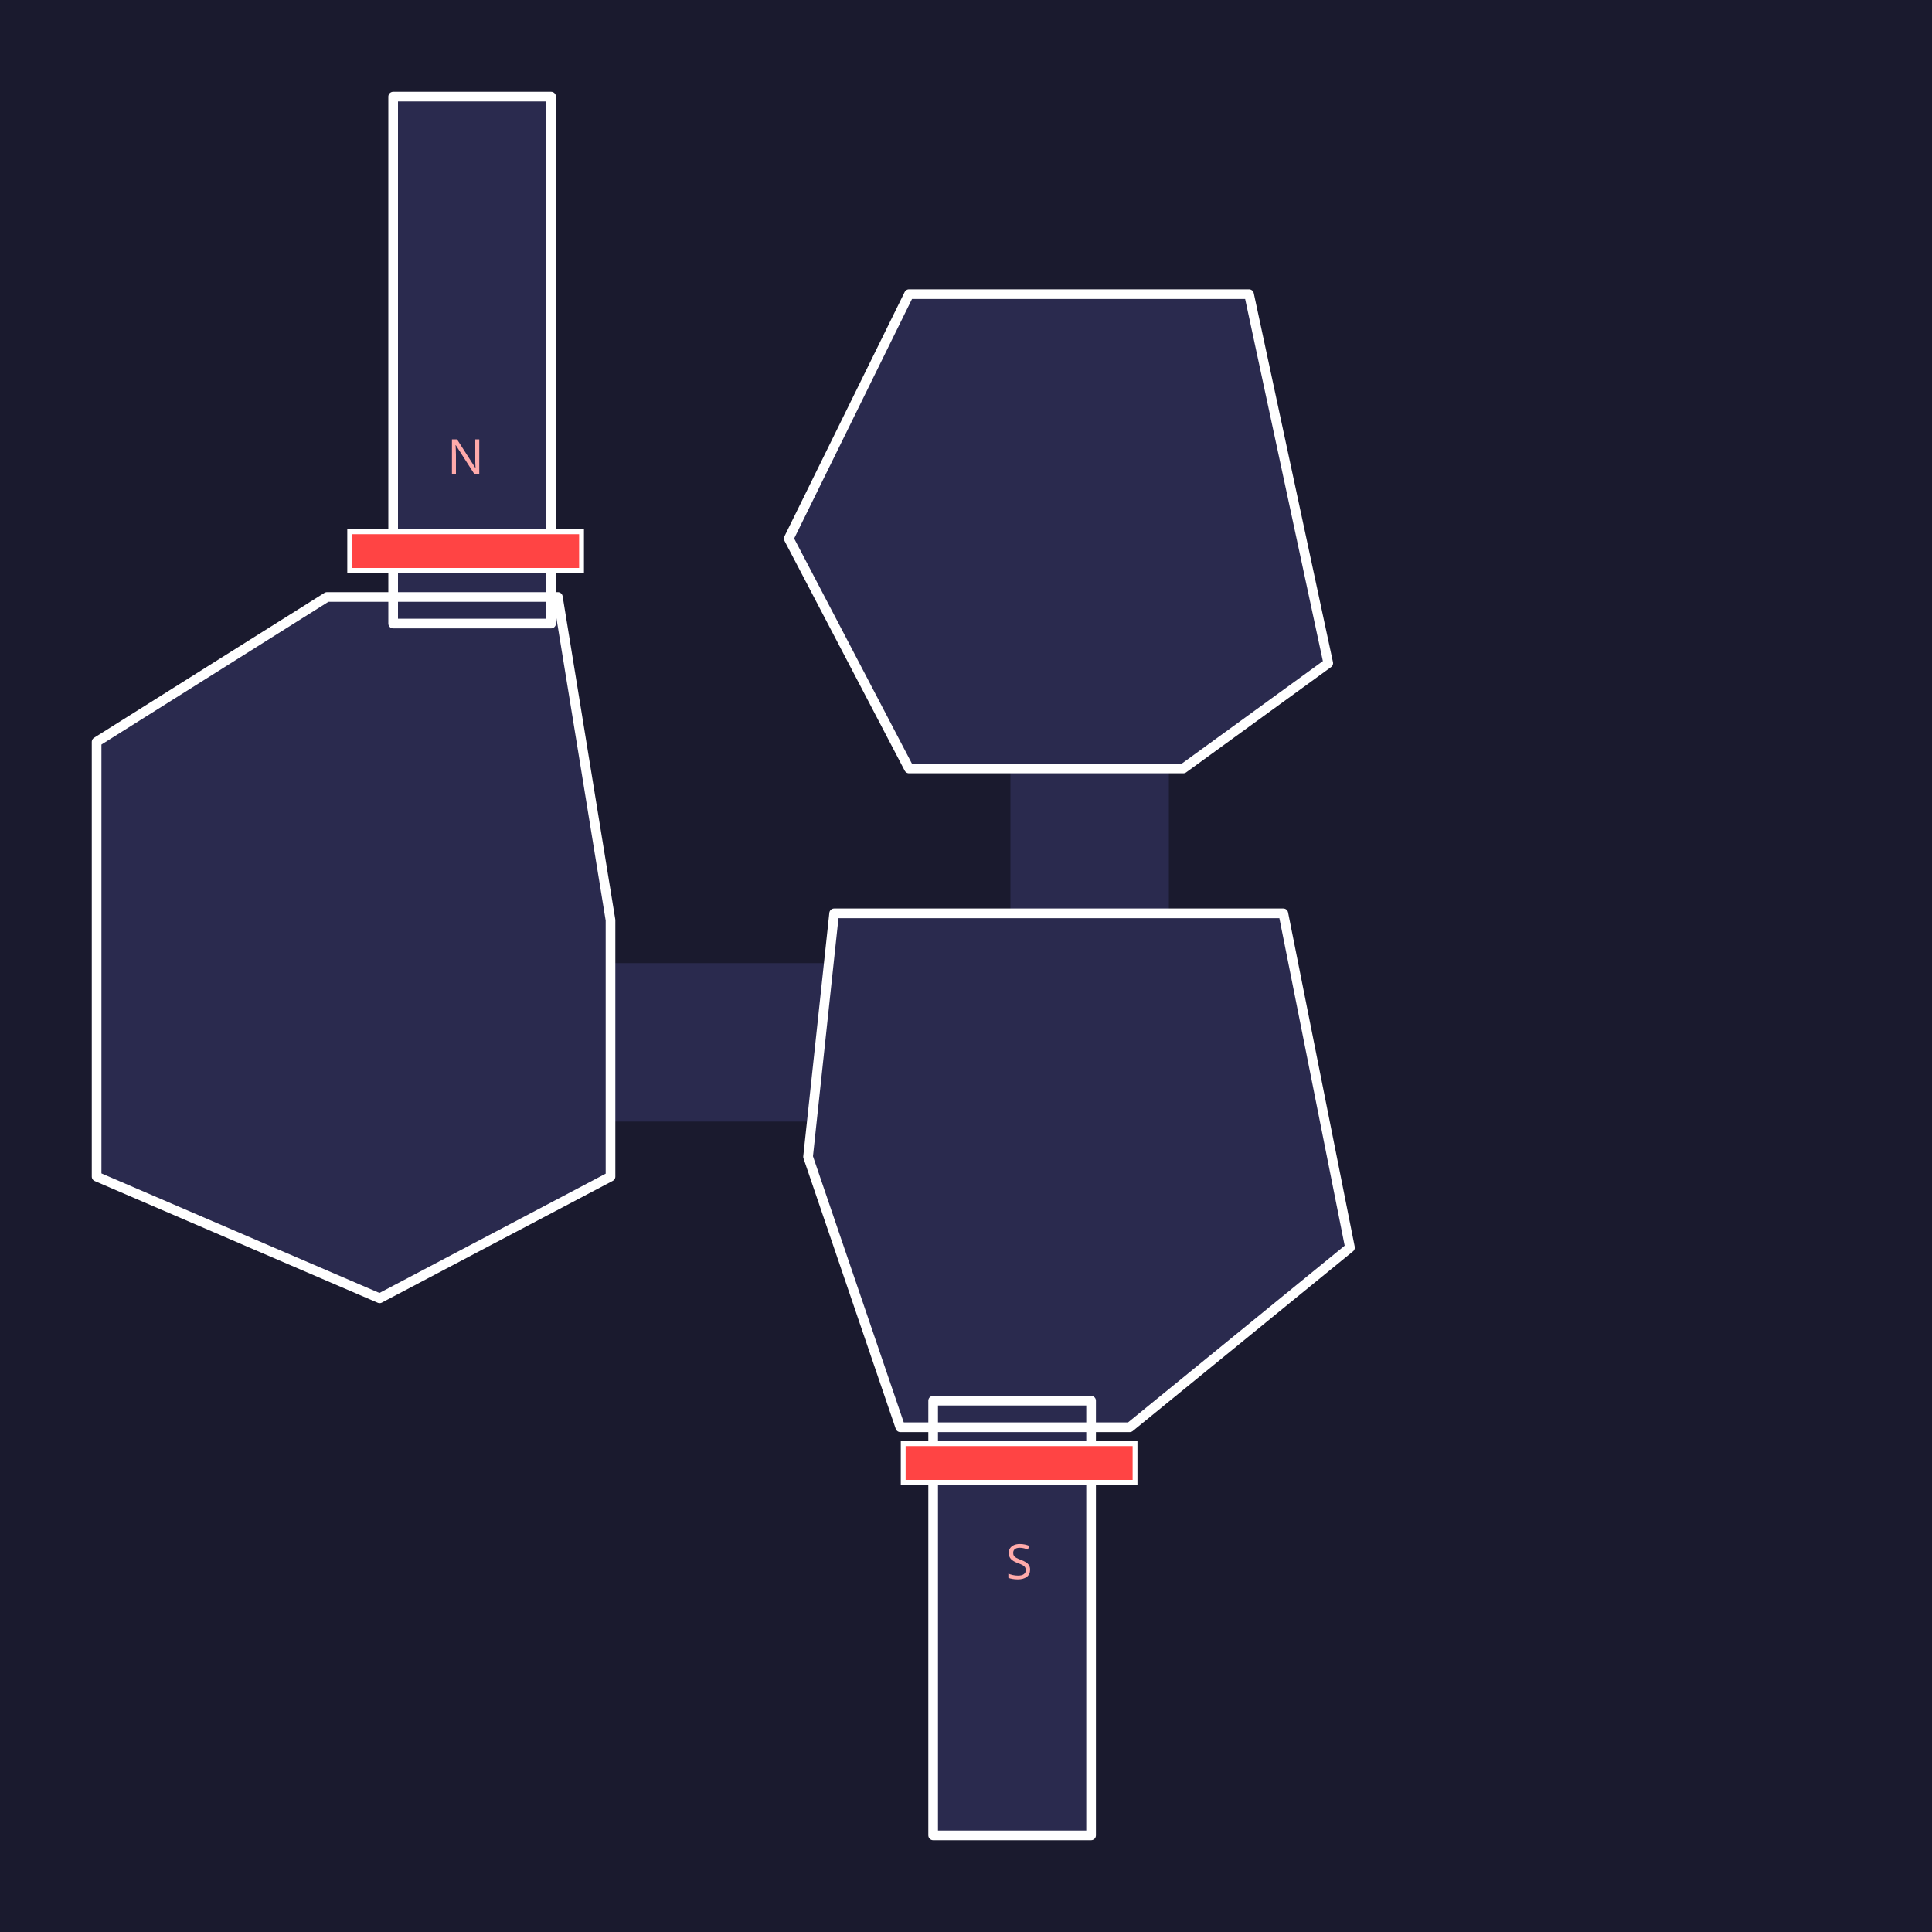
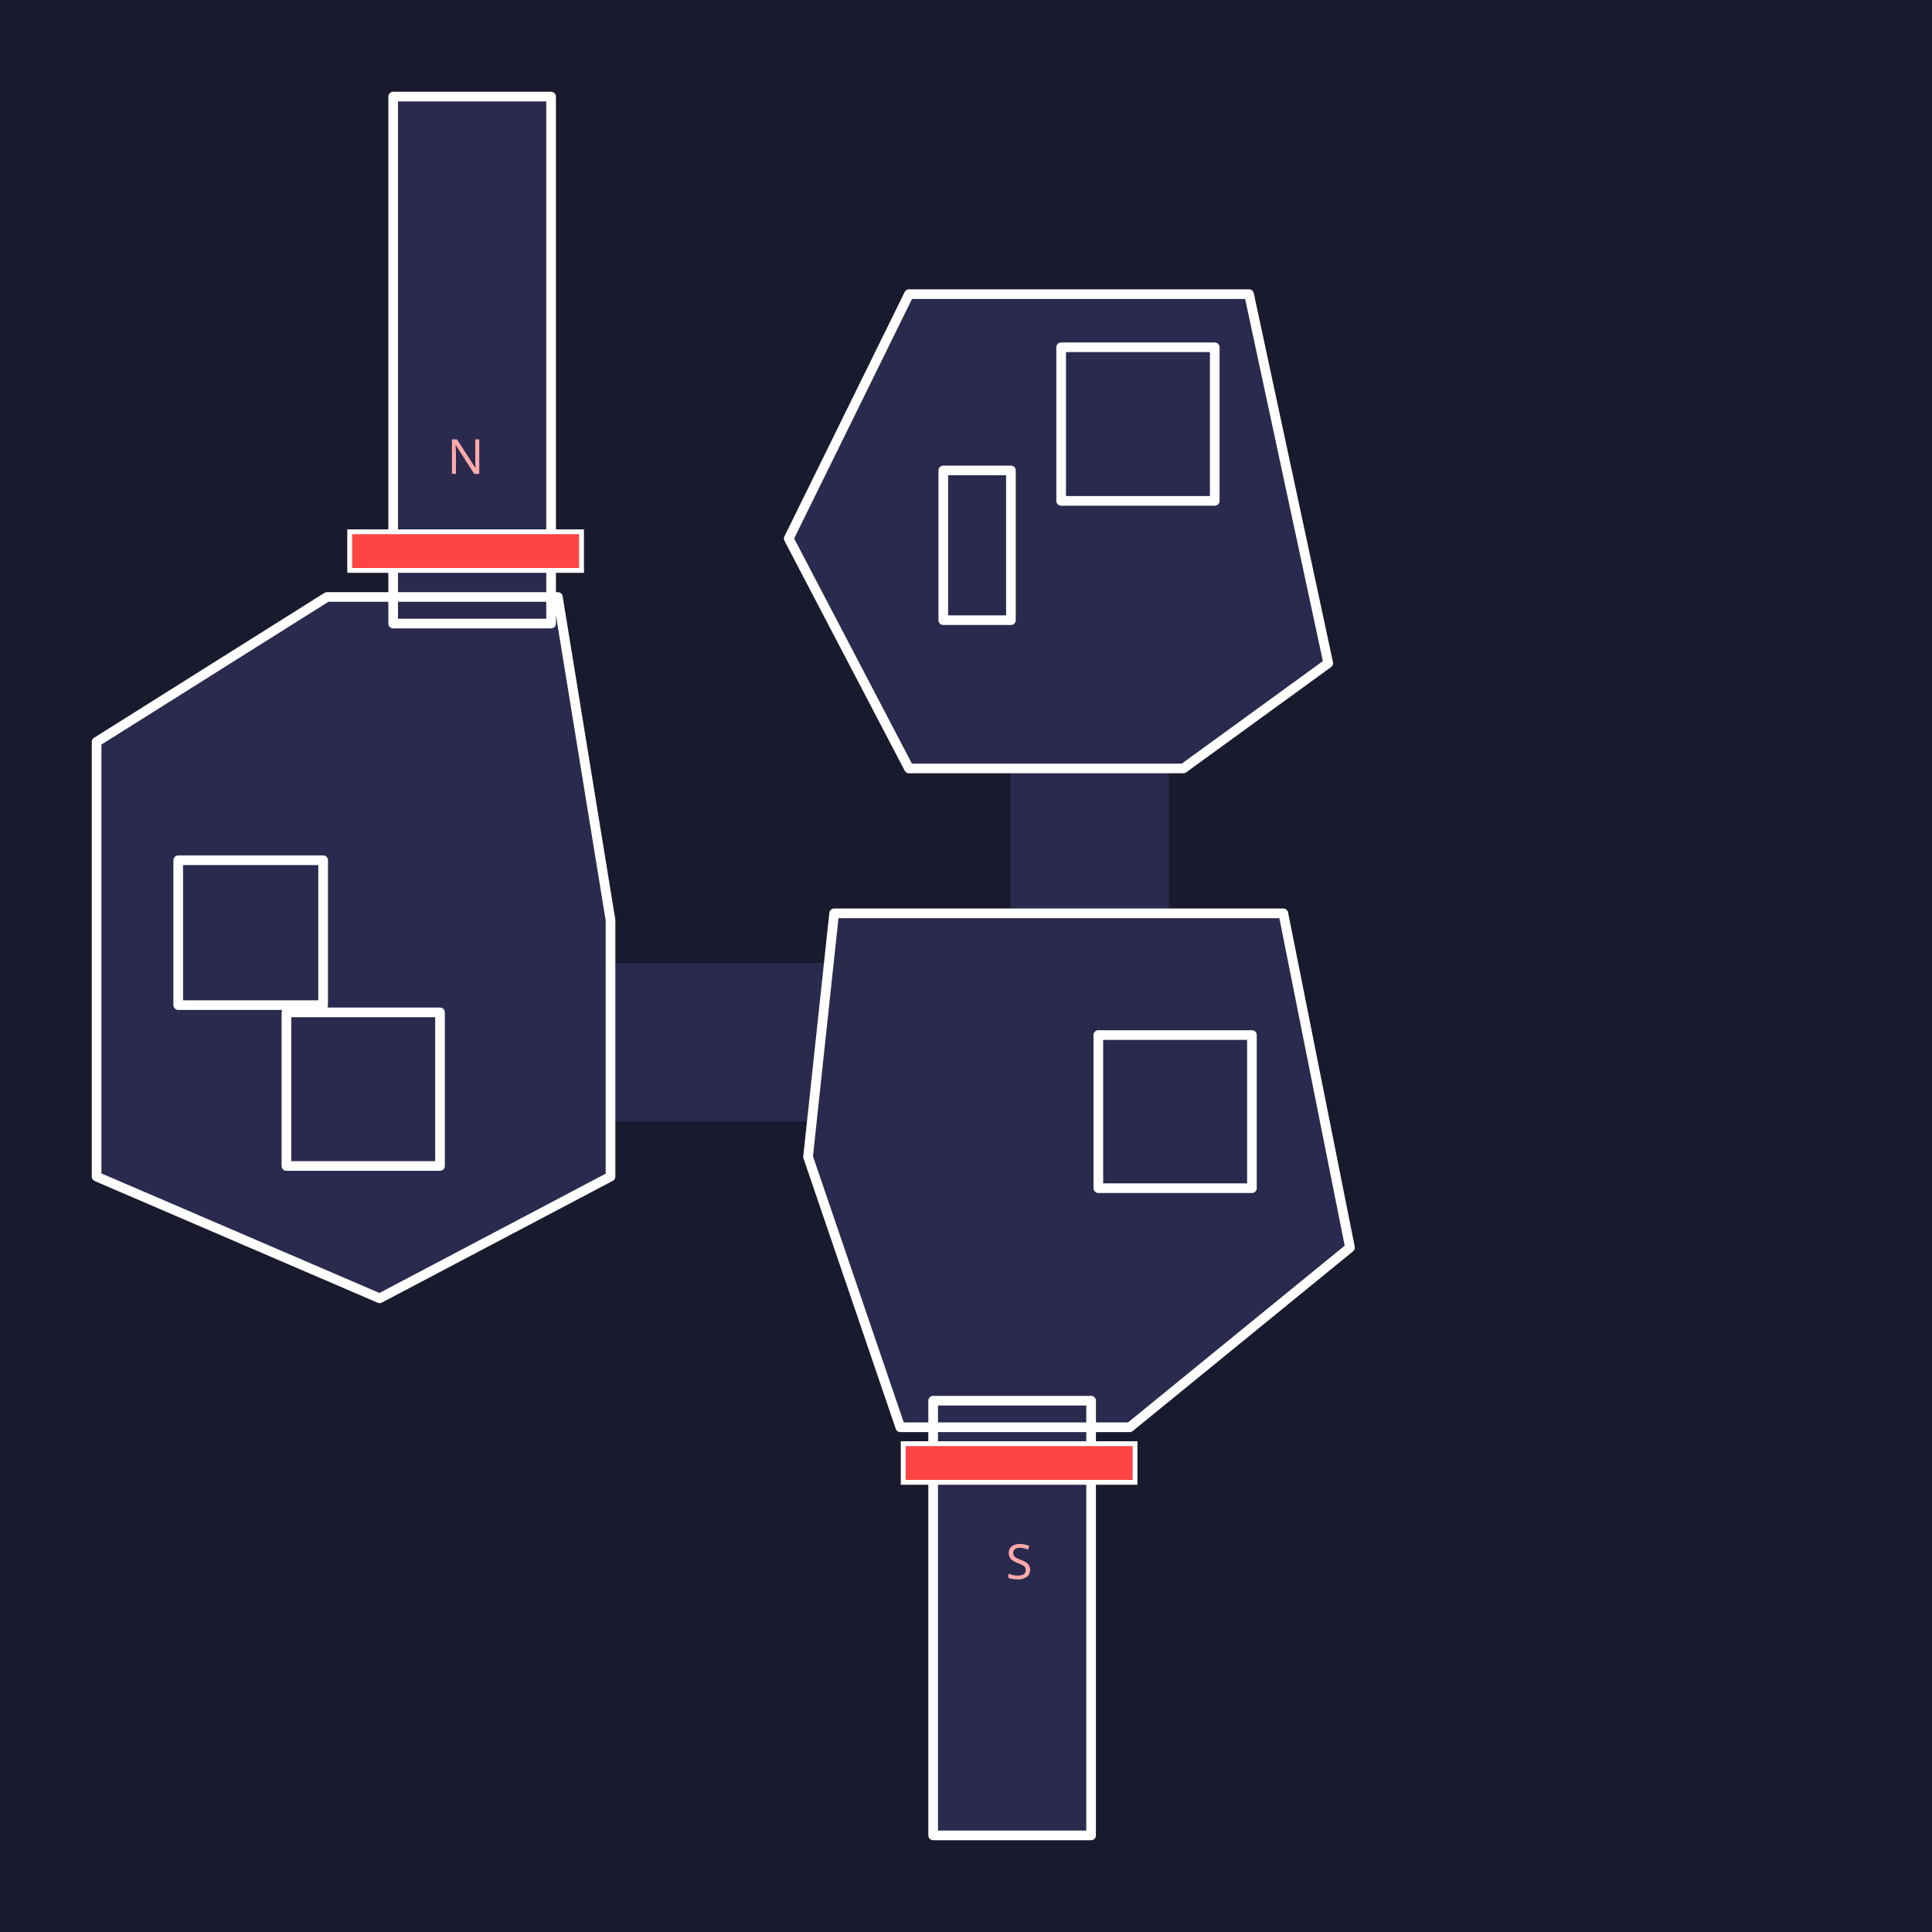
<svg xmlns="http://www.w3.org/2000/svg" viewBox="0 0 400 400" data-rotation="0" data-scale="5.454545" data-offset-x="144.09" data-offset-y="189.09" data-center-x="200.0" data-center-y="200.0">
  <rect width="400" height="400" fill="#1a1a2e" />
-   <path d="M 123.6,199.4 L 123.6,232.2 L 172.7,232.2 Z M 123.6,199.4 L 172.7,232.2 L 172.7,199.4 Z M 123.6,199.4 L 123.6,232.2 L 172.7,232.2 Z M 123.6,199.4 L 172.7,232.2 L 172.7,199.4 Z M 209.2,193.6 L 242.0,193.6 L 242.0,144.5 Z M 209.2,193.6 L 242.0,144.5 L 209.2,144.5 Z M 209.2,193.6 L 242.0,193.6 L 242.0,144.5 Z M 209.2,193.6 L 242.0,144.5 L 209.2,144.5 Z M 225.9,290.0 L 193.2,290.0 L 193.2,332.3 Z M 225.9,290.0 L 193.2,332.3 L 225.9,332.3 Z M 225.9,332.3 L 193.2,332.3 L 193.2,380.0 Z M 225.9,332.3 L 193.2,380.0 L 225.9,380.0 Z M 81.4,129.1 L 114.1,129.1 L 114.1,96.4 Z M 81.4,129.1 L 114.1,96.4 L 81.4,96.4 Z M 81.4,96.4 L 114.1,96.4 L 114.1,20.0 Z M 81.4,96.4 L 114.1,20.0 L 81.4,20.0 Z M 172.7,199.4 L 172.7,232.2 L 179.5,232.2 Z M 172.7,199.4 L 179.5,232.2 L 179.5,199.4 Z M 172.7,199.4 L 172.7,232.2 L 179.5,232.2 Z M 172.7,199.4 L 179.5,232.2 L 179.5,199.4 Z M 123.6,232.2 L 123.6,199.4 L 116.8,199.4 Z M 123.6,232.2 L 116.8,199.4 L 116.8,232.2 Z M 123.6,232.2 L 123.6,199.4 L 116.8,199.4 Z M 123.6,232.2 L 116.8,199.4 L 116.8,232.2 Z M 209.2,144.5 L 242.0,144.5 L 242.0,137.7 Z M 209.2,144.5 L 242.0,137.7 L 209.2,137.7 Z M 209.2,144.5 L 242.0,144.5 L 242.0,137.7 Z M 209.2,144.5 L 242.0,137.7 L 209.2,137.7 Z M 242.0,193.6 L 209.2,193.6 L 209.2,200.4 Z M 242.0,193.6 L 209.2,200.4 L 242.0,200.4 Z M 242.0,193.6 L 209.2,193.6 L 209.2,200.4 Z M 242.0,193.6 L 209.2,200.4 L 242.0,200.4 Z M 252.3,205.0 L 263.0,252.9 L 265.7,189.1 Z M 263.0,252.9 L 279.5,258.3 L 265.7,189.1 Z M 110.4,190.5 L 126.4,190.5 L 115.5,123.6 Z M 110.4,190.5 L 115.5,123.6 L 102.3,139.2 Z M 20.0,243.6 L 35.9,233.2 L 35.9,163.3 Z M 20.0,243.6 L 35.9,163.3 L 20.0,153.6 Z M 115.5,123.6 L 67.7,123.6 L 70.7,139.6 Z M 115.5,123.6 L 70.7,139.6 L 102.3,139.2 Z M 20.0,243.6 L 78.6,268.8 L 78.6,249.2 Z M 20.0,243.6 L 78.6,249.2 L 35.9,233.2 Z M 258.6,60.9 L 245.4,76.8 L 257.0,129.4 Z M 258.6,60.9 L 257.0,129.4 L 275.0,137.3 Z M 188.2,60.9 L 163.3,111.5 L 181.1,111.4 Z M 188.2,60.9 L 181.1,111.4 L 198.2,76.8 Z M 188.2,60.9 L 198.2,76.8 L 245.4,76.8 Z M 188.2,60.9 L 245.4,76.8 L 258.6,60.9 Z M 238.0,143.2 L 245.0,159.1 L 275.0,137.3 Z M 238.0,143.2 L 275.0,137.3 L 257.0,129.4 Z M 233.9,295.5 L 279.5,258.3 L 263.0,252.9 Z M 233.9,295.5 L 263.0,252.9 L 230.8,279.5 Z M 183.2,239.5 L 167.3,239.5 L 186.4,295.5 Z M 183.2,239.5 L 186.4,295.5 L 197.7,279.5 Z M 172.7,189.1 L 186.3,205.0 L 252.3,205.0 Z M 172.7,189.1 L 252.3,205.0 L 265.7,189.1 Z M 233.9,295.5 L 230.8,279.5 L 197.7,279.5 Z M 233.9,295.5 L 197.7,279.5 L 186.4,295.5 Z M 188.2,159.1 L 198.2,143.2 L 181.1,111.4 Z M 188.2,159.1 L 181.1,111.4 L 163.3,111.5 Z M 126.4,243.6 L 110.4,233.2 L 78.6,249.2 Z M 126.4,243.6 L 78.6,249.2 L 78.6,268.8 Z M 20.0,153.6 L 35.9,163.3 L 70.7,139.6 Z M 20.0,153.6 L 70.7,139.6 L 67.7,123.6 Z M 188.2,159.1 L 245.0,159.1 L 238.0,143.2 Z M 188.2,159.1 L 238.0,143.2 L 198.2,143.2 Z M 172.7,189.1 L 167.3,239.5 L 183.2,239.5 Z M 172.7,189.1 L 183.2,239.5 L 186.3,205.0 Z M 126.4,243.6 L 126.4,190.5 L 110.4,190.5 Z M 126.4,243.6 L 110.4,190.5 L 110.4,233.2 Z M 110.4,190.5 L 102.3,139.2 L 78.6,190.3 Z M 102.3,139.2 L 70.7,139.6 L 78.6,190.3 Z M 78.6,190.3 L 70.7,139.6 L 35.9,163.3 Z M 35.9,163.3 L 35.9,233.2 L 78.6,190.3 Z M 35.9,233.2 L 78.6,249.2 L 78.6,190.3 Z M 78.6,190.3 L 78.6,249.2 L 110.4,233.2 Z M 198.2,76.8 L 221.8,111.4 L 245.4,76.8 Z M 221.8,111.4 L 257.0,129.4 L 245.4,76.8 Z M 257.0,129.4 L 221.8,111.4 L 238.0,143.2 Z M 221.8,111.4 L 198.2,143.2 L 238.0,143.2 Z M 263.0,252.9 L 252.3,205.0 L 219.6,241.3 Z M 252.3,205.0 L 186.3,205.0 L 219.6,241.3 Z M 219.6,241.3 L 186.3,205.0 L 183.2,239.5 Z M 183.2,239.5 L 197.7,279.5 L 219.6,241.3 Z M 197.7,279.5 L 230.8,279.5 L 219.6,241.3 Z M 219.6,241.3 L 230.8,279.5 L 263.0,252.9 Z M 198.2,76.8 L 181.1,111.4 L 198.2,143.2 Z M 198.2,76.8 L 198.2,143.2 L 221.8,111.4 Z M 78.6,190.3 L 110.4,233.2 L 110.4,190.5 Z" fill="#2a2a4e" stroke="none" />
-   <path d="M 225.9,290.0 L 193.2,290.0 M 193.2,290.0 L 193.2,332.3 M 225.9,332.3 L 225.9,290.0 M 193.2,332.3 L 193.2,380.0 M 193.2,380.0 L 225.9,380.0 M 225.9,380.0 L 225.9,332.3 M 81.4,129.1 L 114.1,129.1 M 114.1,129.1 L 114.1,96.4 M 81.4,96.4 L 81.4,129.1 M 114.1,96.4 L 114.1,20.0 M 114.1,20.0 L 81.4,20.0 M 81.4,20.0 L 81.4,96.4 M 279.5,258.3 L 265.7,189.1 M 126.4,190.5 L 115.5,123.6 M 20.0,153.6 L 20.0,243.6 M 115.5,123.6 L 67.7,123.6 M 20.0,243.6 L 78.6,268.8 M 275.0,137.3 L 258.6,60.9 M 188.2,60.9 L 163.3,111.5 M 258.6,60.9 L 188.2,60.9 M 245.0,159.1 L 275.0,137.3 M 233.9,295.5 L 279.5,258.3 M 167.3,239.5 L 186.4,295.5 M 265.7,189.1 L 172.7,189.1 M 186.4,295.5 L 233.9,295.5 M 163.3,111.5 L 188.2,159.1 M 78.6,268.8 L 126.4,243.6 M 67.7,123.6 L 20.0,153.6 M 188.2,159.1 L 245.0,159.1 M 172.7,189.1 L 167.3,239.5 M 126.4,243.6 L 126.4,190.5" fill="none" stroke="white" stroke-width="2" stroke-linecap="round" />
+   <path d="M 123.6,199.4 L 123.6,232.2 L 172.7,232.2 Z M 123.6,199.4 L 172.7,232.2 L 172.7,199.4 Z M 123.6,199.4 L 123.6,232.2 L 172.7,232.2 Z M 123.6,199.4 L 172.7,232.2 L 172.7,199.4 Z M 209.2,193.6 L 242.0,193.6 L 242.0,144.5 Z M 209.2,193.6 L 242.0,144.5 L 209.2,144.5 Z M 209.2,193.6 L 242.0,193.6 L 242.0,144.5 Z M 209.2,193.6 L 242.0,144.5 L 209.2,144.5 Z M 259.2,214.3 L 227.4,214.3 L 259.2,246.0 Z M 227.4,214.3 L 227.4,246.0 L 259.2,246.0 Z M 66.9,208.1 L 66.9,178.1 L 36.9,178.1 Z M 66.9,208.1 L 36.9,178.1 L 36.9,208.1 Z M 91.1,241.4 L 91.1,209.6 L 59.3,209.6 Z M 91.1,241.4 L 59.3,209.6 L 59.3,241.4 Z M 251.5,103.7 L 251.5,71.9 L 219.7,71.9 Z M 251.5,103.7 L 219.7,71.9 L 219.7,103.7 Z M 209.3,128.4 L 209.3,97.4 L 195.3,97.4 Z M 209.3,128.4 L 195.3,97.4 L 195.3,128.4 Z M 225.9,290.0 L 193.2,290.0 L 193.2,332.3 Z M 225.9,290.0 L 193.2,332.3 L 225.9,332.3 Z M 225.9,332.3 L 193.2,332.3 L 193.2,380.0 Z M 225.9,332.3 L 193.2,380.0 L 225.9,380.0 Z M 81.4,129.1 L 114.1,129.1 L 114.1,96.4 Z M 81.4,129.1 L 114.1,96.4 L 81.4,96.4 Z M 81.4,96.4 L 114.1,96.4 L 114.1,20.0 Z M 81.4,96.4 L 114.1,20.0 L 81.4,20.0 Z M 172.7,199.4 L 172.7,232.2 L 179.5,232.2 Z M 172.7,199.4 L 179.5,232.2 L 179.5,199.4 Z M 172.7,199.4 L 172.7,232.2 L 179.5,232.2 Z M 172.7,199.4 L 179.5,232.2 L 179.5,199.4 Z M 123.6,232.2 L 123.6,199.4 L 116.8,199.4 Z M 123.6,232.2 L 116.8,199.4 L 116.8,232.2 Z M 123.6,232.2 L 123.6,199.4 L 116.8,199.4 Z M 123.6,232.2 L 116.8,199.4 L 116.8,232.2 Z M 209.2,144.5 L 242.0,144.5 L 242.0,137.7 Z M 209.2,144.5 L 242.0,137.7 L 209.2,137.7 Z M 209.2,144.5 L 242.0,144.5 L 242.0,137.7 Z M 209.2,144.5 L 242.0,137.7 L 209.2,137.7 Z M 242.0,193.6 L 209.2,193.6 L 209.2,200.4 Z M 242.0,193.6 L 209.2,200.4 L 242.0,200.4 Z M 242.0,193.6 L 209.2,193.6 L 209.2,200.4 Z M 242.0,193.6 L 209.2,200.4 L 242.0,200.4 Z M 252.3,205.0 L 263.0,252.9 L 265.7,189.1 Z M 263.0,252.9 L 279.5,258.3 L 265.7,189.1 Z M 110.4,190.5 L 126.4,190.5 L 115.5,123.6 Z M 110.4,190.5 L 115.5,123.6 L 102.3,139.2 Z M 20.0,243.6 L 35.9,233.2 L 35.9,163.3 Z M 20.0,243.6 L 35.9,163.3 L 20.0,153.6 Z M 115.5,123.6 L 67.7,123.6 L 70.7,139.6 Z M 115.5,123.6 L 70.7,139.6 L 102.3,139.2 Z M 20.0,243.6 L 78.6,268.8 L 78.6,249.2 Z M 20.0,243.6 L 78.6,249.2 L 35.9,233.2 Z M 258.6,60.9 L 245.4,76.8 L 257.0,129.4 Z M 258.6,60.9 L 257.0,129.4 L 275.0,137.3 Z M 188.2,60.9 L 163.3,111.5 L 181.1,111.4 Z M 188.2,60.9 L 181.1,111.4 L 198.2,76.8 Z M 188.2,60.9 L 198.2,76.8 L 245.4,76.8 Z M 188.2,60.9 L 245.4,76.8 L 258.6,60.9 Z M 238.0,143.2 L 245.0,159.1 L 275.0,137.3 Z M 238.0,143.2 L 275.0,137.3 L 257.0,129.4 Z M 233.9,295.5 L 279.5,258.3 L 263.0,252.9 Z M 233.9,295.5 L 263.0,252.9 L 230.8,279.5 Z M 183.2,239.5 L 167.3,239.5 L 186.4,295.5 Z M 183.2,239.5 L 186.4,295.5 L 197.7,279.5 Z M 172.7,189.1 L 186.3,205.0 L 252.3,205.0 Z M 172.7,189.1 L 252.3,205.0 L 265.7,189.1 Z M 233.9,295.5 L 230.8,279.5 L 197.7,279.5 Z M 233.9,295.5 L 197.7,279.5 L 186.4,295.5 Z M 188.2,159.1 L 198.2,143.2 L 181.1,111.4 Z M 188.2,159.1 L 181.1,111.4 L 163.3,111.5 Z M 126.4,243.6 L 110.4,233.2 L 78.6,249.2 Z M 126.4,243.6 L 78.6,249.2 L 78.6,268.8 Z M 20.0,153.6 L 35.9,163.3 L 70.7,139.6 Z M 20.0,153.6 L 70.7,139.6 L 67.7,123.6 Z M 188.2,159.1 L 245.0,159.1 L 238.0,143.2 Z M 188.2,159.1 L 238.0,143.2 L 198.2,143.2 Z M 172.7,189.1 L 167.3,239.5 L 183.2,239.5 Z M 172.7,189.1 L 183.2,239.5 L 186.3,205.0 Z M 126.4,243.6 L 126.4,190.5 L 110.4,190.5 Z M 126.4,243.6 L 110.4,190.5 L 110.4,233.2 Z M 110.4,190.5 L 102.3,139.2 L 78.6,190.3 Z M 102.3,139.2 L 70.7,139.6 L 78.6,190.3 Z M 78.6,190.3 L 70.7,139.6 L 35.9,163.3 Z M 35.9,163.3 L 35.9,233.2 L 78.6,190.3 Z M 35.9,233.2 L 78.6,249.2 L 78.6,190.3 Z M 78.6,190.3 L 78.6,249.2 L 110.4,233.2 Z M 198.2,76.8 L 221.8,111.4 L 245.4,76.8 Z M 221.8,111.4 L 257.0,129.4 L 245.4,76.8 Z M 257.0,129.4 L 221.8,111.4 L 238.0,143.2 Z M 221.8,111.4 L 198.2,143.2 L 238.0,143.2 Z M 263.0,252.9 L 252.3,205.0 L 219.6,241.3 Z M 252.3,205.0 L 186.3,205.0 L 219.6,241.3 Z M 219.6,241.3 L 186.3,205.0 L 183.2,239.5 Z M 183.2,239.5 L 197.7,279.5 L 219.6,241.3 Z M 197.7,279.5 L 230.8,279.5 L 219.6,241.3 Z M 219.6,241.3 L 230.8,279.5 L 263.0,252.9 Z M 198.2,76.8 L 181.1,111.4 L 198.2,143.2 Z M 198.2,76.8 L 198.2,143.2 L 221.8,111.4 Z M 78.6,190.3 L 110.4,233.2 L 110.4,190.5 Z" fill="#2a2a4e" stroke="none" />
+   <path d="M 259.2,214.3 L 227.4,214.3 M 259.2,246.0 L 259.2,214.3 M 227.4,214.3 L 227.4,246.0 M 227.4,246.0 L 259.2,246.0 M 66.9,208.1 L 66.9,178.1 M 66.9,178.1 L 36.9,178.1 M 36.9,178.1 L 36.9,208.1 M 36.9,208.1 L 66.9,208.1 M 91.1,241.4 L 91.1,209.6 M 91.1,209.6 L 59.3,209.6 M 59.3,209.6 L 59.3,241.4 M 59.3,241.4 L 91.1,241.4 M 251.5,103.7 L 251.5,71.9 M 251.5,71.9 L 219.7,71.9 M 219.7,71.9 L 219.7,103.7 M 219.7,103.7 L 251.5,103.7 M 209.3,128.4 L 209.3,97.4 M 209.3,97.4 L 195.3,97.4 M 195.3,97.4 L 195.3,128.4 M 195.3,128.4 L 209.3,128.4 M 225.9,290.0 L 193.2,290.0 M 193.2,290.0 L 193.2,332.3 M 225.9,332.3 L 225.9,290.0 M 193.2,332.3 L 193.2,380.0 M 193.2,380.0 L 225.9,380.0 M 225.9,380.0 L 225.9,332.3 M 81.4,129.1 L 114.1,129.1 M 114.1,129.1 L 114.1,96.4 M 81.4,96.4 L 81.4,129.1 M 114.1,96.4 L 114.1,20.0 M 114.1,20.0 L 81.4,20.0 M 81.4,20.0 L 81.4,96.4 M 279.5,258.3 L 265.7,189.1 M 126.4,190.5 L 115.5,123.6 M 20.0,153.6 L 20.0,243.6 M 115.5,123.6 L 67.7,123.6 M 20.0,243.6 L 78.6,268.8 M 275.0,137.3 L 258.6,60.9 M 188.2,60.9 L 163.3,111.5 M 258.6,60.9 L 188.2,60.9 M 245.0,159.1 L 275.0,137.3 M 233.9,295.5 L 279.5,258.3 M 167.3,239.5 L 186.4,295.5 M 265.7,189.1 L 172.7,189.1 M 186.4,295.5 L 233.9,295.5 M 163.3,111.5 L 188.2,159.1 M 78.6,268.8 L 126.4,243.6 M 67.7,123.6 L 20.0,153.6 M 188.2,159.1 L 245.0,159.1 M 172.7,189.1 L 167.3,239.5 M 126.4,243.6 L 126.4,190.5" fill="none" stroke="white" stroke-width="2" stroke-linecap="round" />
  <rect x="187.0" y="298.9" width="48" height="8" fill="#ff4444" stroke="white" stroke-width="1" data-gate="true" data-gate-dir="south" />
  <text x="211.0" y="326.9" text-anchor="middle" font-size="10" fill="#ffaaaa" font-family="sans-serif">S</text>
  <rect x="72.4" y="110.1" width="48" height="8" fill="#ff4444" stroke="white" stroke-width="1" data-gate="true" data-gate-dir="north" />
  <text x="96.4" y="98.1" text-anchor="middle" font-size="10" fill="#ffaaaa" font-family="sans-serif">N</text>
  <circle cx="144.1" cy="189.1" r="0" data-origin="true" fill="none" />
</svg>
